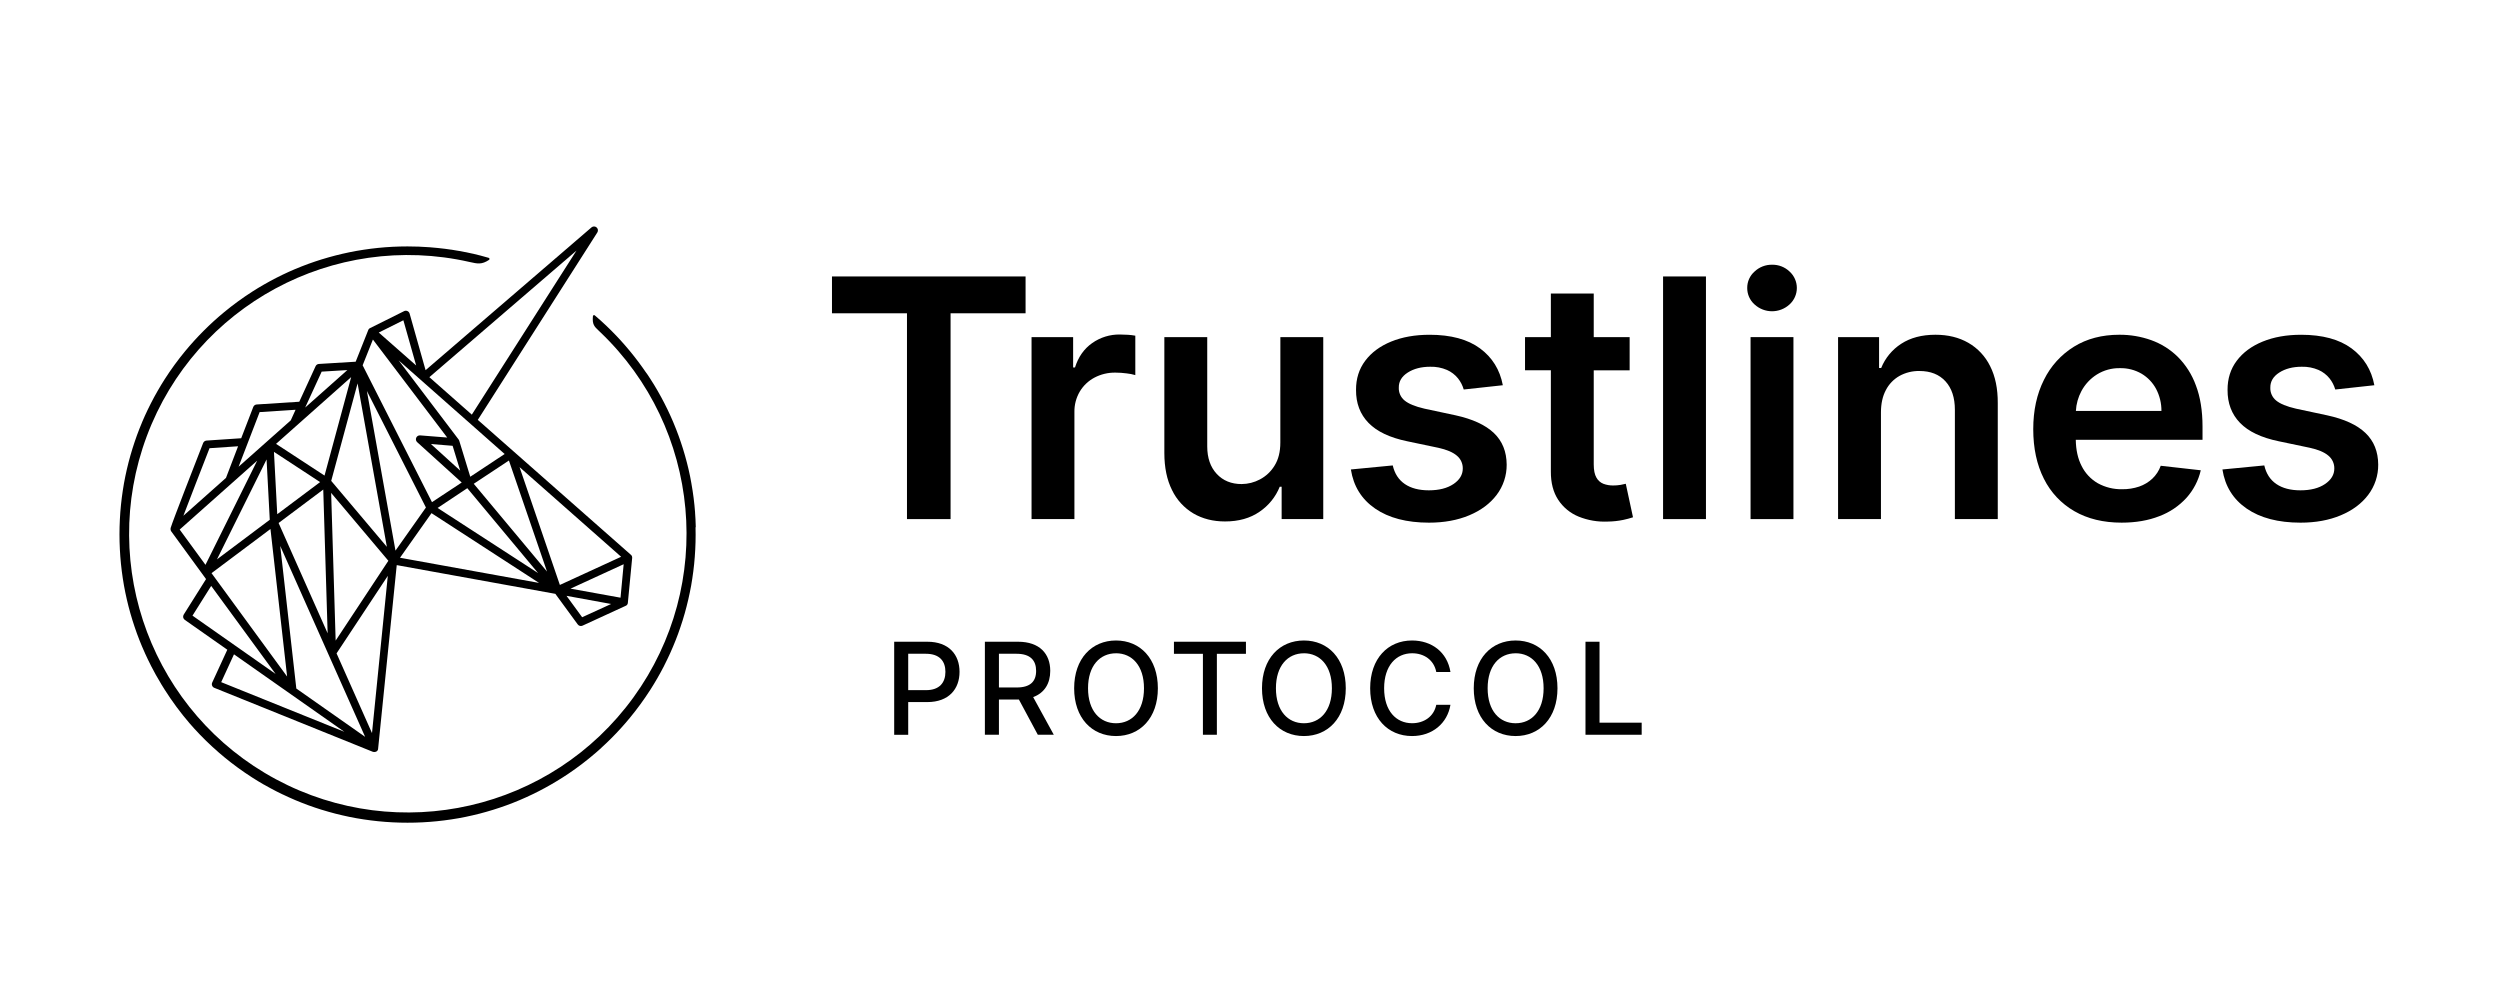
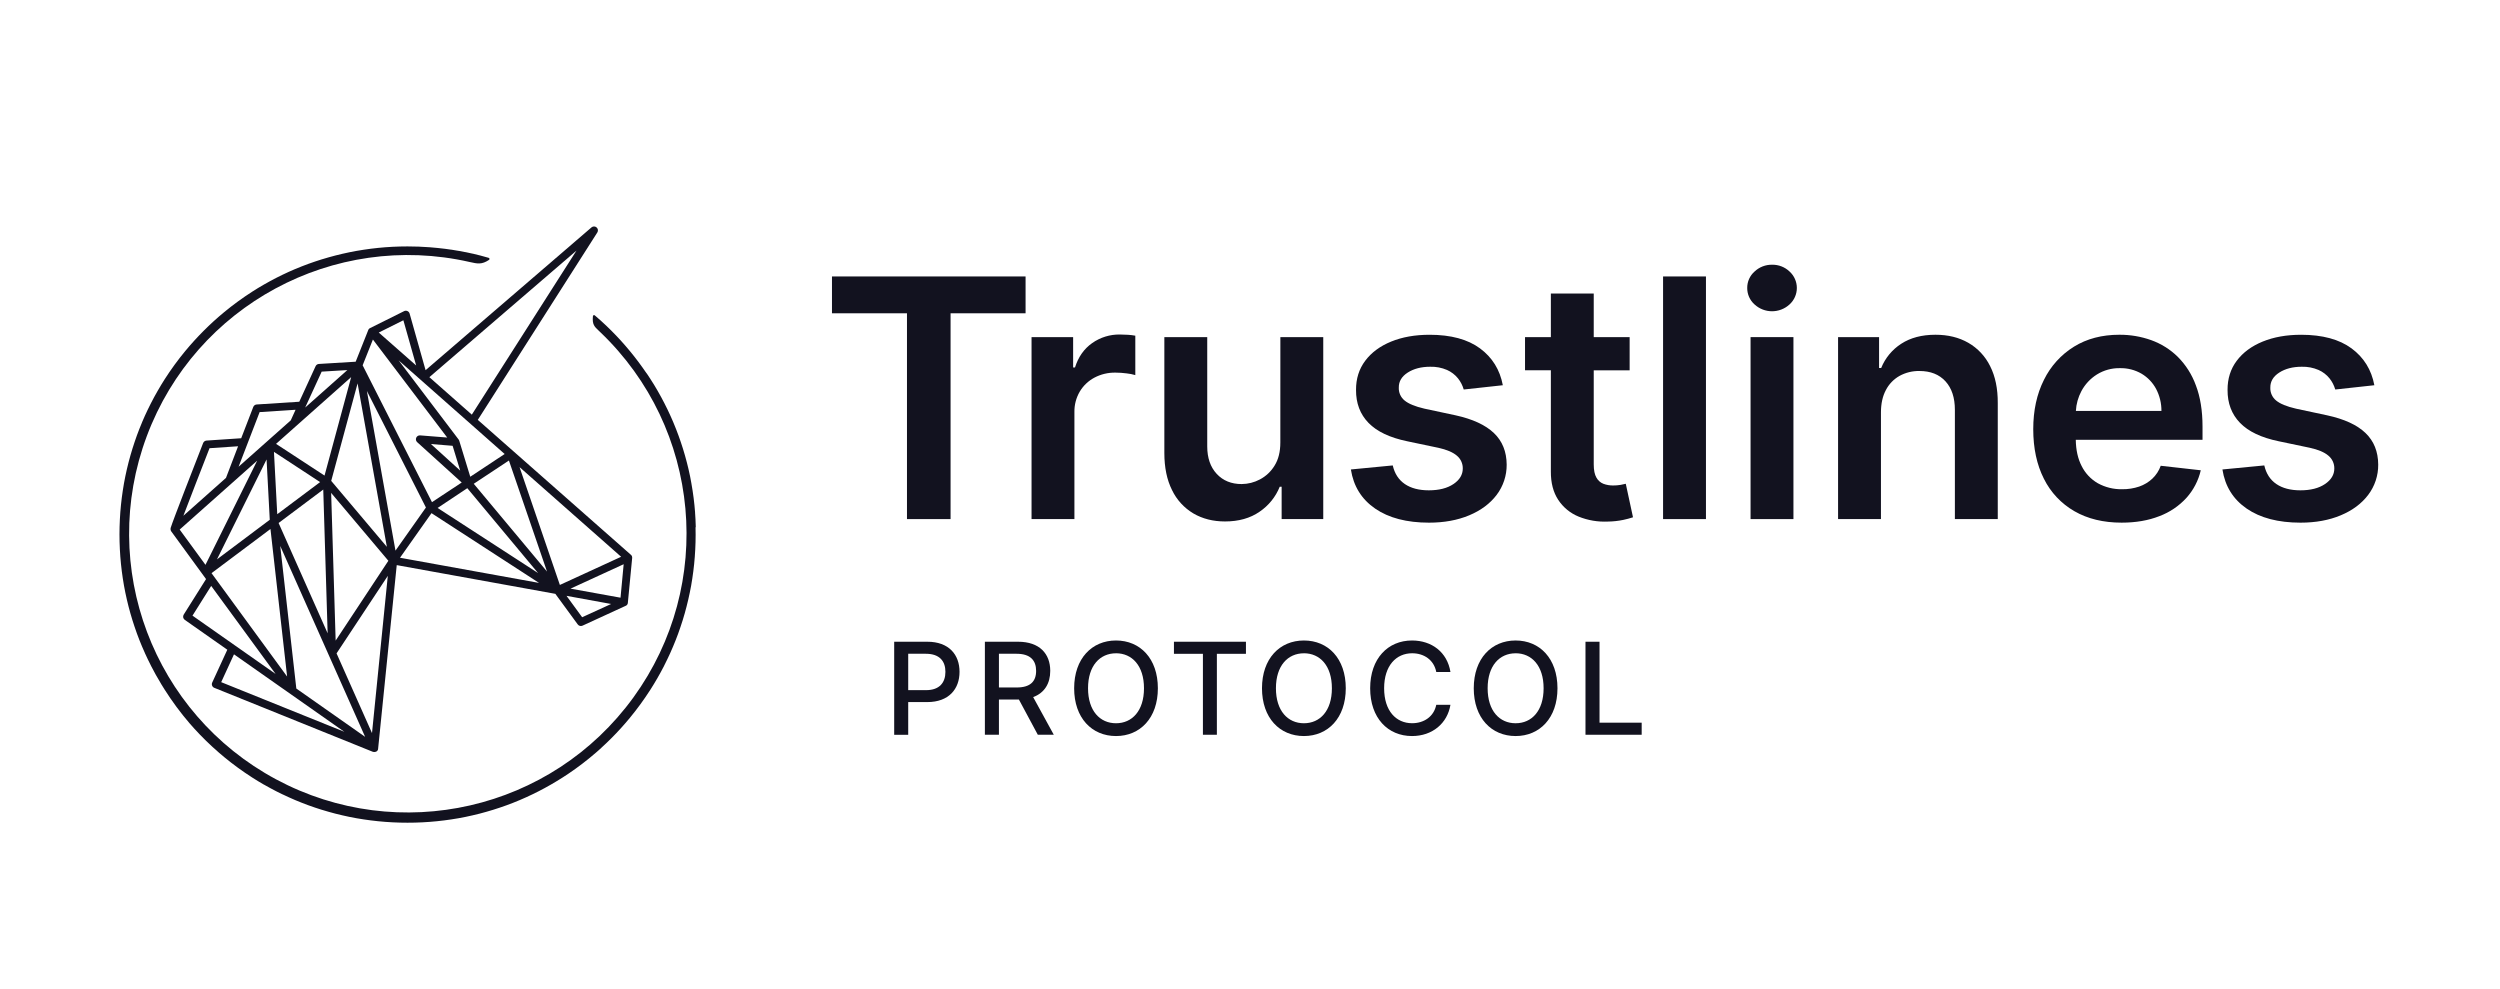
<svg xmlns="http://www.w3.org/2000/svg" id="Layer_2" data-name="Layer 2" viewBox="0 0 2150 850">
-   <path d="M598.37,453.31c0-2.05-.13-4.09-.23-6.08v-.33c-.1-1.92-.22-3.86-.38-5.95l0-.4c-.14-1.83-.31-3.74-.51-5.81l-.05-.5q-.3-2.85-.65-5.69l-.07-.57c-.25-1.88-.51-3.75-.78-5.56l-.1-.67c-.28-1.83-.59-3.65-.91-5.46l-.11-.69q-.49-2.7-1-5.37l-.15-.76c-.36-1.77-.75-3.53-1.15-5.28l-.17-.76q-.62-2.64-1.29-5.26l-.18-.69q-.67-2.61-1.41-5.21l-.21-.74c-.49-1.72-1-3.44-1.53-5.14l-.22-.72c-.58-1.85-1.12-3.51-1.65-5.07l-.26-.77c-.56-1.66-1.15-3.33-1.75-5l-.27-.72q-.91-2.5-1.89-5l-.27-.66c-.67-1.7-1.34-3.35-2-4.92l-.3-.72q-1-2.44-2.14-4.88l-.27-.6c-.74-1.64-1.5-3.26-2.28-4.88l-.27-.56c-.79-1.63-1.59-3.25-2.42-4.85l-.26-.51c-.83-1.61-1.67-3.22-2.53-4.81l-.3-.53q-1.29-2.38-2.65-4.75l-.24-.42q-1.38-2.39-2.81-4.75l-.23-.38q-1.47-2.4-3-4.75l-.11-.18c-1-1.61-2.1-3.22-3.17-4.81L556,321c-1.17-1.72-2.23-3.25-3.23-4.65l-.07-.1a.28.28,0,0,0-.07-.09c-1.1-1.55-2.21-3.07-3.34-4.59l-.16-.21q-1.67-2.22-3.37-4.4l-.3-.39c-1.15-1.45-2.31-2.9-3.49-4.33l-.23-.28c-1.16-1.41-2.35-2.8-3.54-4.18l-.35-.42q-1.75-2-3.54-4l-.45-.51c-1.19-1.3-2.38-2.58-3.6-3.86l-.48-.5q-1.8-1.89-3.64-3.73l-.56-.57c-1.31-1.31-2.64-2.61-4-3.9a.46.46,0,0,0-.07-.07c-3.13-3-6.5-6-10-9a1,1,0,0,0-1-.16,1,1,0,0,0-.59.8c-.71,7.18,1.15,8.93,5.23,12.76l1.05,1a239.68,239.68,0,1,1-112.38-60.32c6.94,1.57,10.42,2.36,16.73-1.78a1,1,0,0,0,.42-1,1,1,0,0,0-.68-.77c-4.68-1.37-9.31-2.59-13.75-3.62l-.16,0c-1.86-.43-3.77-.84-5.85-1.27l-.21,0c-1.74-.36-3.67-.73-5.87-1.13l-.19,0c-2-.35-4-.69-5.94-1l-.2,0c-1.91-.29-3.94-.57-6-.84l-.13,0c-2.08-.26-4.14-.49-6.11-.69h-.14c-1.8-.19-3.77-.37-6.22-.56-6.28-.48-12.69-.72-19.07-.72-2.26,0-4.35,0-6.39.08s-4.32.14-6.37.24-4.17.24-6.31.4-4.1.34-6.28.56-4.14.45-6.23.71-4.12.55-6.18.87c-2.27.35-4.28.68-6.13,1-2.06.37-4.1.76-6.07,1.17s-4.07.86-6,1.31-4,.94-6,1.46-4,1-5.91,1.6-3.78,1.1-5.81,1.72l-.05,0c-1.8.56-3.7,1.17-5.79,1.88s-3.88,1.34-5.73,2-3.68,1.38-5.66,2.15-3.82,1.54-5.6,2.29l-.06,0c-1.82.76-3.66,1.57-5.47,2.39s-3.7,1.7-5.45,2.55-3.67,1.79-5.38,2.67c-3.46,1.77-7,3.7-10.55,5.73-1.66,1-3.38,2-5.11,3l0,0c-1.74,1.05-3.43,2.11-5,3.13l0,0a252.7,252.7,0,0,0-24.08,17.56c-1.64,1.36-3.13,2.62-4.55,3.85s-3,2.59-4.45,3.94c-5.83,5.31-11.49,11-16.82,16.83-1.3,1.42-2.62,2.92-3.95,4.45-1.2,1.38-2.45,2.86-3.81,4.5l0,0a249.41,249.41,0,0,0-17.56,24.08c-1.09,1.69-2.15,3.4-3.16,5.07a.05.05,0,0,0,0,0c-1.06,1.74-2.08,3.46-3,5.11-2,3.48-3.93,7-5.72,10.54-.94,1.83-1.84,3.64-2.68,5.39s-1.71,3.59-2.55,5.45-1.63,3.66-2.39,5.46l0,.07c-.84,2-1.59,3.82-2.29,5.59s-1.46,3.79-2.15,5.67-1.38,3.83-2,5.73-1.31,3.95-1.88,5.79c-.62,2-1.21,4-1.74,5.86s-1,3.79-1.6,5.91-1,4-1.46,6-.91,4.06-1.31,6-.79,4-1.17,6.08-.69,4-1,6.13v0c-.29,1.93-.57,3.94-.86,6.15-.25,2-.49,4.09-.71,6.23s-.39,4.16-.56,6.28-.3,4.31-.39,6.32-.19,4.22-.25,6.35-.08,4.12-.08,6.4,0,4.37.08,6.4.14,4.27.25,6.36.22,4.09.39,6.32.35,4.2.56,6.27.46,4.24.71,6.23c.29,2.19.57,4.2.86,6.15v0c.33,2.19.67,4.19,1,6.13s.77,4.12,1.16,6.05v0c.4,1.93.84,4,1.31,6,.44,1.91.92,3.86,1.46,6s1.08,4.07,1.6,5.91,1.12,3.84,1.74,5.85c.57,1.84,1.19,3.73,1.88,5.79.64,1.9,1.32,3.83,2,5.73s1.42,3.81,2.15,5.67c1.44,3.63,3,7.35,4.69,11.06a.14.14,0,0,0,0,.06c1.63,3.6,3.38,7.23,5.2,10.79l0,.06c2.7,5.28,5.64,10.54,8.74,15.64l0,.05c1,1.69,2.09,3.39,3.16,5.07A249.35,249.35,0,0,0,163,622c1.28,1.47,2.59,3,3.9,4.39a.18.18,0,0,0,.05.07,251,251,0,0,0,21.27,20.76c1.46,1.27,3,2.56,4.55,3.85a249.41,249.41,0,0,0,24.08,17.56l0,0c3.23,2.08,6.63,4.15,10.11,6.15l.07,0c3.59,2,7.13,4,10.54,5.72,1.76.9,3.55,1.79,5.31,2.63l.08,0c1.78.86,3.61,1.71,5.45,2.54,1.6.73,3.31,1.48,5.53,2.43,2,.83,3.8,1.58,5.6,2.28s3.57,1.38,5.66,2.16c1.94.7,3.87,1.38,5.73,2s3.87,1.29,5.79,1.88l.05,0c2.06.64,4,1.2,5.81,1.72s4,1.11,5.91,1.61,4.07,1,6,1.45,3.94.89,6,1.32c1.85.38,3.84.76,6.09,1.16,2,.36,4.1.71,6.13,1s4,.58,6.18.86,4.31.52,6.22.71c2.15.22,4.26.41,6.28.56,2.25.17,4.31.3,6.31.4s4.23.19,6.37.24,4.2.08,6.39.08,4.34,0,6.4-.08,4.29-.14,6.36-.24,4.07-.23,6.32-.4c2-.15,4.12-.34,6.27-.56,1.91-.19,3.95-.42,6.23-.71s4.22-.57,6.15-.86h0c2.05-.32,4.11-.66,6.13-1,2.25-.4,4.23-.78,6.08-1.16,2.33-.48,4.24-.9,6-1.32s3.87-.91,6-1.45c1.93-.5,3.91-1,5.91-1.61,1.83-.51,3.74-1.08,5.86-1.74,1.9-.59,3.85-1.22,5.79-1.88s3.77-1.3,5.73-2,3.93-1.47,5.66-2.15,3.62-1.45,5.6-2.29c2.22-.94,3.92-1.69,5.52-2.42,3.63-1.64,7.28-3.4,10.84-5.22,7.09-3.63,14.07-7.65,20.77-11.94,1.6-1,3.28-2.13,5-3.28a249.67,249.67,0,0,0,23.59-18.09l0,0c1.45-1.26,3-2.58,4.45-3.94l0-.06c1.37-1.24,2.77-2.55,4.3-4s2.87-2.77,4.26-4.16c1.54-1.54,2.9-2.94,4.15-4.25,2.74-2.87,5.43-5.83,8-8.81,1.3-1.5,2.6-3,3.84-4.54a251,251,0,0,0,17.56-24.08c4.3-6.7,8.31-13.68,11.94-20.76l0-.06c1.84-3.6,3.59-7.23,5.2-10.79a.08.08,0,0,1,0,0c1.65-3.67,3.23-7.39,4.68-11.07.73-1.84,1.45-3.75,2.16-5.67s1.36-3.8,2-5.73,1.3-3.91,1.89-5.79,1.2-4,1.74-5.85,1.09-3.94,1.59-5.91,1-3.83,1.47-6,.91-4.07,1.31-6v0c.4-1.93.79-4,1.17-6s.71-4.16,1-6.13v0c.29-1.9.58-3.92.86-6.15.26-2,.49-4,.72-6.23s.4-4.27.55-6.27.3-4.25.4-6.32.19-4.18.25-6.36.08-4.22.08-6.4,0-4.24-.08-6.27Z" />
-   <path d="M352.27,269.68a3.36,3.36,0,0,0-4.74-2.1l-29.21,14.56-.07,0-.13.08-.17.11a1.23,1.23,0,0,0-.22.15l-.1.08a1.72,1.72,0,0,0-.18.16l-.08.08-.13.14a.82.82,0,0,0-.12.16l-.17.23a.8.8,0,0,0-.09.14,1.25,1.25,0,0,0-.11.23l0,.06-.07.14-10.8,27.17L274.23,313a3.35,3.35,0,0,0-2.85,2c-.69,1.48-6.87,14.82-14,30.49l-36.65,2.36a3.36,3.36,0,0,0-2.92,2.14c-.42,1.1-5.21,13.48-10.38,26.9l-29.8,2A3.39,3.39,0,0,0,174.7,381c-6.08,15.57-26.06,66.81-27.87,72.8l-.08.31a1.69,1.69,0,0,0-.05.24c0,.13,0,.26,0,.43v.08a3.32,3.32,0,0,0,0,.53.53.53,0,0,0,0,.12,3.78,3.78,0,0,0,.13.47c0,.05,0,.09,0,.16s.11.23.17.35a2.25,2.25,0,0,0,.12.21l0,.06.08.13,30,41.12-19.2,30.53a3.36,3.36,0,0,0,.91,4.54l36.58,25.68-13,28.25a3.39,3.39,0,0,0-.06,2.65,3.32,3.32,0,0,0,1.86,1.87l136.29,55,.1,0a3.31,3.31,0,0,0,.42.12l.06,0a2.57,2.57,0,0,0,.61.07H322a3,3,0,0,0,.63-.07,2,2,0,0,0,.35-.09l.15-.05a.9.9,0,0,0,.23-.08l.09,0,.15-.09a.42.42,0,0,0,.14-.06l.09-.07.13-.1a3,3,0,0,0,.32-.25l.11-.11a1.22,1.22,0,0,0,.15-.17l.07-.09a1.07,1.07,0,0,0,.14-.16l0-.06.06-.08a1.38,1.38,0,0,0,.08-.17,2.74,2.74,0,0,0,.19-.39l0-.08s0-.1,0-.2a3.22,3.22,0,0,0,.11-.49l0-.08L341.19,486l136.41,24.7L496.85,537a3.34,3.34,0,0,0,4.11,1.07L538.09,521c.06,0,.1,0,.09,0a3.41,3.41,0,0,0,.57-.36l.18-.15a3.37,3.37,0,0,0,.44-.47l.09-.12a3.83,3.83,0,0,0,.37-.69s0-.09,0-.14l-.48-.12.5.06a3.11,3.11,0,0,0,.11-.41.76.76,0,0,0,0-.15l0-.09L543.65,480a.85.85,0,0,0,0-.16,4,4,0,0,0,0-.49c0-.08,0-.17,0-.26a4.07,4.07,0,0,0-.14-.51c0-.07,0-.14-.06-.19l0-.11a1.92,1.92,0,0,0-.18-.31l-.06-.1-.08-.14a3.35,3.35,0,0,0-.47-.52v0L410.91,361.09l102.81-161.2a3.36,3.36,0,0,0-5-4.36L366,318.35ZM147.19,455.44Zm199.71-180,11,38.87L325.74,286Zm-28.59,7.3ZM320.7,292l63.89,84.28-23.29-1.85a3.36,3.36,0,0,0-2.52,5.84l38.29,34.69L371.5,431.85,311.87,314.16Zm68.55,91.39,6.51,21.31L370.6,381.86Zm12.63,36.45,60.86,73-86.4-56Zm-94.36-90.12L332.7,470.28l-47.86-56.72ZM276.64,319.6l22.06-1.33-36.25,32.22C269,336.24,274.78,323.64,276.64,319.6ZM302,324.32,279.1,409l-41.7-27.28ZM232.6,454.94l14.31,126.88-65-88.91Zm-46,26.11,42.65-85.93L232,447Zm49-92.45,39.69,26-36.86,27.61ZM278,421l3.77,123.65-42.18-94.87ZM223.29,354.4l30.9-2c-1.37,3-2.76,6.06-4.12,9.09l-44.88,39.89C210,388.85,217.57,369.2,223.29,354.4Zm-43.1,31.06,24.56-1.67C198.91,399,195.4,408.14,194.34,411l-36.62,32.54C163.36,428.71,173.2,403.35,180.19,385.46Zm-3.48,100.3-22.19-30.34,66.65-59.24Zm-11.17,43.69,16.08-25.57L237,579.59Zm24.69,57.2,11-23.93,94.9,66.63Zm64.61,5.49L241,469.54l73,164.14Zm65.08,38.32-30.48-68.55,44.07-66.67Zm-31.26-79.55-3.87-127L334,482.27Zm51.45-77.38L315.53,336.25l50.76,100.2Zm3.89,6.13,27.09-38.35,92.5,60Zm156.65,51.16-13.45-18.4,38.38,7Zm33-16.81-43-7.78,45.7-21Zm.52-35.18-52.68,24.22L446.82,401.73Zm-63.74,12.7-63-75.48,30.24-20ZM434,390.44,404.43,410,395,379.18a2.87,2.87,0,0,0-.16-.39l0-.08a4.19,4.19,0,0,0-.29-.49l0-.05-51.72-68.24Zm61.77-174.93-90,141.08-36.52-32.22Z" />
-   <polygon points="715.5 269.43 780 269.43 780 446.42 817.49 446.42 817.49 269.43 881.99 269.43 881.99 237.75 715.5 237.75 715.5 269.43" />
-   <path d="M963.14,287.68a40.28,40.28,0,0,0-23.89,7.38q-10.47,7.38-14.74,20.94h-1.62V289.92H887.13V446.41H924v-92a33.61,33.61,0,0,1,4.59-17.63,32.28,32.28,0,0,1,12.58-12,37.29,37.29,0,0,1,18.08-4.33,75.1,75.1,0,0,1,9.73.67,40.07,40.07,0,0,1,7.39,1.47V288.69a52.17,52.17,0,0,0-6.37-.77Q966.19,287.68,963.14,287.68Z" />
-   <path d="M1101.09,380.59q0,11.93-4.95,19.82a32.42,32.42,0,0,1-12.58,11.88,33.79,33.79,0,0,1-15.79,4q-13.26,0-21.4-8.76t-8.15-23.63V289.92h-36.88v99.64q0,18.75,6.62,31.94a47,47,0,0,0,18.39,20.08q11.78,6.87,27.15,6.87,17.64,0,29.7-8.35a47.16,47.16,0,0,0,17.37-21.5h1.64v27.81H1138V289.92h-36.88Z" />
-   <path d="M1251.74,357.16l-26.7-5.71q-11.93-2.74-17.07-7a13.53,13.53,0,0,1-5-11.12q-.11-7.94,7.69-12.93t19.31-5a34.2,34.2,0,0,1,14.47,2.76,25.36,25.36,0,0,1,9.43,7.23,27.52,27.52,0,0,1,4.93,9.58l33.63-3.67q-3.78-20-19.62-31.69t-43.35-11.71q-18.74,0-33.06,5.85t-22.31,16.51q-8,10.65-7.9,25.12-.11,17.1,10.7,28.27t33.32,15.84l26.69,5.6q10.8,2.35,15.94,6.73a14,14,0,0,1,5.15,11.11q0,7.95-8,13.34t-21.15,5.41q-12.74,0-20.69-5.41t-10.39-16l-36,3.47q3.36,21.6,20.89,33.66t46.25,12.09q19.56,0,34.65-6.33t23.58-17.57a42.47,42.47,0,0,0,8.61-26q-.11-16.82-11-27.2T1251.74,357.16Z" />
-   <path d="M1393.7,417a37,37,0,0,1-6.37.51,23.41,23.41,0,0,1-8.35-1.42,11.81,11.81,0,0,1-6.07-5.36q-2.29-3.92-2.3-11.36v-80.9h30.88V289.92h-30.88V252.43h-36.87v37.49h-22.22v28.52h22.22v87q-.1,14.69,6.36,24.46a38.26,38.26,0,0,0,17.58,14.41,59.45,59.45,0,0,0,25,4.24,70.06,70.06,0,0,0,13.3-1.43,81.34,81.34,0,0,0,8.4-2.25l-6.21-28.82C1397.11,416.33,1395.64,416.63,1393.7,417Z" />
-   <rect x="1430.24" y="237.75" width="36.88" height="208.67" />
-   <path d="M1524,227.66a21.41,21.41,0,0,0-15.08,5.86,18.55,18.55,0,0,0-6.31,14.11,18.78,18.78,0,0,0,6.26,14.16,22.24,22.24,0,0,0,30.16,0,19.09,19.09,0,0,0,0-28.27A21.14,21.14,0,0,0,1524,227.66Z" />
-   <rect x="1505.48" y="289.92" width="36.88" height="156.5" />
-   <path d="M1692.75,294.81q-12.07-6.93-28.28-6.93-17.52,0-29.39,7.74a44.58,44.58,0,0,0-17.27,20.88H1616V289.92h-35.26V446.41h36.88V354.72q0-11.33,4.23-19.26a29.56,29.56,0,0,1,11.72-12.18,34.38,34.38,0,0,1,17.17-4.22q14.25,0,22.36,8.86t8.1,24.56v93.93h36.88V346.76q.11-18.74-6.57-31.88A46.9,46.9,0,0,0,1692.75,294.81Z" />
-   <path d="M1872.85,306.83A63,63,0,0,0,1850,292.51a80.25,80.25,0,0,0-27.36-4.63q-22.43,0-39,10.24a69.4,69.4,0,0,0-25.83,28.52q-9.22,18.3-9.22,42.44,0,24.56,9.16,42.65A65.85,65.85,0,0,0,1784,439.64q17.07,9.84,40.61,9.84,18.24,0,32.4-5.57a60.14,60.14,0,0,0,23.28-15.69,53.57,53.57,0,0,0,12.38-23.78l-34.44-3.88a28.28,28.28,0,0,1-7.24,11.11,31.74,31.74,0,0,1-11.3,6.78,43.76,43.76,0,0,1-14.57,2.28,41.5,41.5,0,0,1-21-5.14,35.17,35.17,0,0,1-13.95-14.87c-3.22-6.26-4.86-13.76-5-22.47h109V366.94q0-20.58-5.71-35.5A67.2,67.2,0,0,0,1872.85,306.83Zm-87.59,46.56a40.66,40.66,0,0,1,4.76-17.07,38,38,0,0,1,13.3-14.26,36.17,36.17,0,0,1,19.86-5.45,35.55,35.55,0,0,1,18.6,4.79,33.79,33.79,0,0,1,12.48,13.09,40.13,40.13,0,0,1,4.58,18.9Z" />
-   <path d="M2034.3,372.35q-10.85-10.39-33.06-15.19l-26.69-5.71q-11.94-2.74-17.07-7a13.54,13.54,0,0,1-5-11.12q-.09-7.94,7.7-12.93t19.31-5a34.16,34.16,0,0,1,14.46,2.76,25.36,25.36,0,0,1,9.43,7.23,27.55,27.55,0,0,1,4.94,9.58l33.62-3.67q-3.77-20-19.61-31.69t-43.36-11.71q-18.74,0-33.06,5.85t-22.31,16.51q-8,10.65-7.9,25.12-.09,17.1,10.7,28.27t33.32,15.84l26.7,5.6q10.8,2.35,15.94,6.73a14,14,0,0,1,5.15,11.11c0,5.3-2.68,9.74-8,13.34s-12.38,5.41-21.14,5.41q-12.73,0-20.69-5.41t-10.39-16l-36,3.47q3.36,21.6,20.88,33.66t46.25,12.09q19.56,0,34.65-6.33t23.58-17.57a42.41,42.41,0,0,0,8.61-26Q2045.16,382.73,2034.3,372.35Z" />
-   <path d="M769,551.89H797.5c18.6,0,27.7,11.17,27.7,25.9s-9.18,26-27.74,26h-16.4v28.12H769Zm27.38,41.64c11.8,0,16.68-6.68,16.68-15.74s-4.88-15.55-16.84-15.55H781.06v31.29Z" />
-   <path d="M847,551.89h28.52c18.55,0,27.69,10.35,27.69,25.08,0,10.74-4.88,18.9-14.69,22.54l17.74,32.38H892.52l-16.25-30.27H859.08v30.27H847Zm27.38,39.34c11.76,0,16.68-5.24,16.68-14.26s-4.92-14.73-16.83-14.73H859.08v29Z" />
-   <path d="M959.77,633c-20.78,0-36-15.54-36-41.09s15.27-41.09,36-41.09,36,15.5,36,41.09S980.48,633,959.77,633Zm0-71.17c-13.79,0-24.06,10.59-24.06,30.08S946,622,959.77,622s24.06-10.59,24.06-30.08S973.52,561.81,959.77,561.81Z" />
-   <path d="M1009.59,551.89h61.92v10.39h-25v69.61h-12V562.28h-24.92Z" />
-   <path d="M1121.37,633c-20.79,0-36.06-15.54-36.06-41.09s15.27-41.09,36.06-41.09,36,15.5,36,41.09S1142.07,633,1121.37,633Zm0-71.17c-13.79,0-24.07,10.59-24.07,30.08S1107.58,622,1121.37,622s24.06-10.59,24.06-30.08S1135.12,561.81,1121.37,561.81Z" />
-   <path d="M1235.2,577.91c-2-10.36-10.55-16.1-20.74-16.1-13.79,0-24.11,10.67-24.11,30.08,0,19.57,10.36,30.08,24.07,30.08,10.11,0,18.71-5.63,20.78-15.86l12.19,0C1244.77,622,1231.92,633,1214.34,633c-20.78,0-36-15.5-36-41.09s15.28-41.09,36-41.09c16.91,0,30.31,10,33.05,27.11Z" />
-   <path d="M1303.43,633c-20.78,0-36-15.54-36-41.09s15.27-41.09,36-41.09,36,15.5,36,41.09S1324.14,633,1303.43,633Zm0-71.17c-13.79,0-24.06,10.59-24.06,30.08S1289.64,622,1303.43,622s24.07-10.59,24.07-30.08S1317.18,561.81,1303.43,561.81Z" />
-   <path d="M1363.52,551.89h12.07V621.5h36.25v10.39h-48.32Z" />
+   <defs>
+     <style>.cls-1{fill:#12121f;}</style>
+   </defs>
+   <path class="cls-1" d="M598.37,453.31c0-2.05-.13-4.09-.23-6.08v-.33c-.1-1.92-.22-3.86-.38-5.95l0-.4c-.14-1.83-.31-3.74-.51-5.81l-.05-.5q-.3-2.85-.65-5.69l-.07-.57c-.25-1.88-.51-3.75-.78-5.56l-.1-.67c-.28-1.83-.59-3.65-.91-5.46l-.11-.69q-.49-2.7-1-5.37l-.15-.76c-.36-1.77-.75-3.53-1.15-5.28l-.17-.76q-.62-2.64-1.29-5.26l-.18-.69q-.67-2.61-1.41-5.21l-.21-.74c-.49-1.72-1-3.44-1.53-5.14l-.22-.72c-.58-1.85-1.12-3.51-1.65-5.07l-.26-.77c-.56-1.66-1.15-3.33-1.75-5l-.27-.72q-.91-2.5-1.89-5l-.27-.66c-.67-1.7-1.34-3.35-2-4.92l-.3-.72q-1-2.44-2.14-4.88l-.27-.6c-.74-1.64-1.5-3.26-2.28-4.88l-.27-.56c-.79-1.63-1.59-3.25-2.42-4.85l-.26-.51c-.83-1.61-1.67-3.22-2.53-4.81l-.3-.53q-1.29-2.38-2.65-4.75l-.24-.42q-1.38-2.39-2.81-4.75l-.23-.38q-1.47-2.4-3-4.75l-.11-.18c-1-1.61-2.1-3.22-3.17-4.81L556,321c-1.17-1.72-2.23-3.25-3.23-4.65l-.07-.1a.28.28,0,0,0-.07-.09c-1.1-1.55-2.21-3.07-3.34-4.59l-.16-.21q-1.67-2.22-3.37-4.4l-.3-.39c-1.15-1.45-2.31-2.9-3.49-4.33l-.23-.28c-1.16-1.41-2.35-2.8-3.54-4.18l-.35-.42q-1.75-2-3.54-4l-.45-.51c-1.19-1.3-2.38-2.58-3.6-3.86l-.48-.5q-1.8-1.89-3.64-3.73l-.56-.57c-1.31-1.31-2.64-2.61-4-3.9a.46.46,0,0,0-.07-.07c-3.13-3-6.5-6-10-9a1,1,0,0,0-1-.16,1,1,0,0,0-.59.8c-.71,7.18,1.15,8.93,5.23,12.76l1.05,1a239.68,239.68,0,1,1-112.38-60.32c6.94,1.57,10.42,2.36,16.73-1.78a1,1,0,0,0,.42-1,1,1,0,0,0-.68-.77c-4.68-1.37-9.31-2.59-13.75-3.62l-.16,0c-1.86-.43-3.77-.84-5.85-1.27l-.21,0c-1.74-.36-3.67-.73-5.87-1.13l-.19,0c-2-.35-4-.69-5.94-1l-.2,0c-1.91-.29-3.94-.57-6-.84l-.13,0c-2.08-.26-4.14-.49-6.11-.69h-.14c-1.8-.19-3.77-.37-6.22-.56-6.28-.48-12.69-.72-19.07-.72-2.26,0-4.35,0-6.39.08s-4.32.14-6.37.24-4.17.24-6.31.4-4.1.34-6.28.56-4.14.45-6.23.71-4.12.55-6.18.87c-2.27.35-4.28.68-6.13,1-2.06.37-4.1.76-6.07,1.17s-4.07.86-6,1.31-4,.94-6,1.46-4,1-5.91,1.6-3.78,1.1-5.81,1.72l-.05,0c-1.8.56-3.7,1.17-5.79,1.88s-3.88,1.34-5.73,2-3.68,1.38-5.66,2.15-3.82,1.54-5.6,2.29l-.06,0c-1.82.76-3.66,1.57-5.47,2.39s-3.7,1.7-5.45,2.55-3.67,1.79-5.38,2.67c-3.46,1.77-7,3.7-10.55,5.73-1.66,1-3.38,2-5.11,3l0,0c-1.74,1.05-3.43,2.11-5,3.13l0,0a252.7,252.7,0,0,0-24.08,17.56c-1.64,1.36-3.13,2.62-4.55,3.85s-3,2.59-4.45,3.94c-5.83,5.31-11.49,11-16.82,16.83-1.3,1.42-2.62,2.92-3.95,4.45-1.2,1.38-2.45,2.86-3.81,4.5l0,0a249.41,249.41,0,0,0-17.56,24.08c-1.09,1.69-2.15,3.4-3.16,5.07a.05.05,0,0,0,0,0c-1.06,1.74-2.08,3.46-3,5.11-2,3.48-3.93,7-5.72,10.54-.94,1.83-1.84,3.64-2.68,5.39s-1.71,3.59-2.55,5.45-1.63,3.66-2.39,5.46l0,.07c-.84,2-1.59,3.82-2.29,5.59s-1.46,3.79-2.15,5.67-1.38,3.83-2,5.73-1.31,3.95-1.88,5.79c-.62,2-1.21,4-1.74,5.86s-1,3.79-1.6,5.91-1,4-1.46,6-.91,4.06-1.31,6-.79,4-1.17,6.08-.69,4-1,6.13v0c-.29,1.93-.57,3.94-.86,6.15-.25,2-.49,4.09-.71,6.23s-.39,4.16-.56,6.28-.3,4.31-.39,6.32-.19,4.22-.25,6.35-.08,4.12-.08,6.4,0,4.37.08,6.4.14,4.27.25,6.36.22,4.09.39,6.32.35,4.2.56,6.27.46,4.24.71,6.23c.29,2.19.57,4.2.86,6.15v0c.33,2.19.67,4.19,1,6.13s.77,4.12,1.16,6.05v0c.4,1.93.84,4,1.31,6,.44,1.91.92,3.86,1.46,6s1.08,4.07,1.6,5.91,1.12,3.84,1.74,5.85c.57,1.84,1.19,3.73,1.88,5.79.64,1.9,1.32,3.83,2,5.73s1.42,3.81,2.15,5.67c1.44,3.63,3,7.35,4.69,11.06a.14.14,0,0,0,0,.06c1.63,3.6,3.38,7.23,5.2,10.79l0,.06c2.7,5.28,5.64,10.54,8.74,15.64l0,.05c1,1.69,2.09,3.39,3.16,5.07A249.35,249.35,0,0,0,163,622c1.28,1.47,2.59,3,3.9,4.39a.18.18,0,0,0,.05.07,251,251,0,0,0,21.27,20.76c1.46,1.27,3,2.56,4.55,3.85a249.41,249.41,0,0,0,24.08,17.56l0,0c3.23,2.08,6.63,4.15,10.11,6.15l.07,0c3.59,2,7.13,4,10.54,5.72,1.76.9,3.55,1.79,5.31,2.63l.08,0c1.78.86,3.61,1.71,5.45,2.54,1.6.73,3.31,1.48,5.53,2.43,2,.83,3.8,1.58,5.6,2.28s3.57,1.38,5.66,2.16c1.94.7,3.87,1.38,5.73,2s3.87,1.29,5.79,1.88l.05,0c2.06.64,4,1.2,5.81,1.72s4,1.11,5.91,1.61,4.07,1,6,1.45,3.94.89,6,1.32c1.85.38,3.84.76,6.09,1.16,2,.36,4.1.71,6.13,1s4,.58,6.18.86,4.31.52,6.22.71c2.15.22,4.26.41,6.28.56,2.25.17,4.31.3,6.31.4s4.23.19,6.37.24,4.2.08,6.39.08,4.34,0,6.4-.08,4.29-.14,6.36-.24,4.07-.23,6.32-.4c2-.15,4.12-.34,6.27-.56,1.91-.19,3.95-.42,6.23-.71s4.22-.57,6.15-.86h0c2.05-.32,4.11-.66,6.13-1,2.25-.4,4.23-.78,6.08-1.16,2.33-.48,4.24-.9,6-1.32s3.87-.91,6-1.45c1.93-.5,3.91-1,5.91-1.61,1.83-.51,3.74-1.08,5.86-1.74,1.9-.59,3.85-1.22,5.79-1.88s3.77-1.3,5.73-2,3.93-1.47,5.66-2.15,3.62-1.45,5.6-2.29c2.22-.94,3.92-1.69,5.52-2.42,3.63-1.64,7.28-3.4,10.84-5.22,7.09-3.63,14.07-7.65,20.77-11.94,1.6-1,3.28-2.13,5-3.28a249.67,249.67,0,0,0,23.59-18.09l0,0c1.45-1.26,3-2.58,4.45-3.94l0-.06c1.37-1.24,2.77-2.55,4.3-4s2.87-2.77,4.26-4.16c1.54-1.54,2.9-2.94,4.15-4.25,2.74-2.87,5.43-5.83,8-8.81,1.3-1.5,2.6-3,3.84-4.54a251,251,0,0,0,17.56-24.08c4.3-6.7,8.31-13.68,11.94-20.76l0-.06c1.84-3.6,3.59-7.23,5.2-10.79a.08.08,0,0,1,0,0c1.65-3.67,3.23-7.39,4.68-11.07.73-1.84,1.45-3.75,2.16-5.67s1.36-3.8,2-5.73,1.3-3.91,1.89-5.79,1.2-4,1.74-5.85,1.09-3.94,1.59-5.91,1-3.83,1.47-6,.91-4.07,1.31-6v0c.4-1.93.79-4,1.17-6s.71-4.16,1-6.13v0c.29-1.9.58-3.92.86-6.15.26-2,.49-4,.72-6.23s.4-4.27.55-6.27.3-4.25.4-6.32.19-4.18.25-6.36.08-4.22.08-6.4,0-4.24-.08-6.27Z" />
+   <path class="cls-1" d="M352.27,269.68a3.36,3.36,0,0,0-4.74-2.1l-29.21,14.56-.07,0-.13.08-.17.11a1.23,1.23,0,0,0-.22.15l-.1.08a1.72,1.72,0,0,0-.18.16l-.08.08-.13.14a.82.82,0,0,0-.12.16l-.17.23a.8.8,0,0,0-.09.14,1.25,1.25,0,0,0-.11.23l0,.06-.07.14-10.8,27.17L274.23,313a3.35,3.35,0,0,0-2.85,2c-.69,1.48-6.87,14.82-14,30.49l-36.65,2.36a3.36,3.36,0,0,0-2.92,2.14c-.42,1.1-5.21,13.48-10.38,26.9l-29.8,2A3.39,3.39,0,0,0,174.7,381c-6.08,15.57-26.06,66.81-27.87,72.8l-.08.31a1.69,1.69,0,0,0-.05.24c0,.13,0,.26,0,.43v.08a3.32,3.32,0,0,0,0,.53.53.53,0,0,0,0,.12,3.78,3.78,0,0,0,.13.47c0,.05,0,.09,0,.16s.11.23.17.35a2.25,2.25,0,0,0,.12.21l0,.06.08.13,30,41.12-19.2,30.53a3.36,3.36,0,0,0,.91,4.54l36.58,25.68-13,28.25a3.39,3.39,0,0,0-.06,2.65,3.32,3.32,0,0,0,1.86,1.87l136.29,55,.1,0a3.31,3.31,0,0,0,.42.12l.06,0a2.57,2.57,0,0,0,.61.07H322a3,3,0,0,0,.63-.07,2,2,0,0,0,.35-.09l.15-.05a.9.9,0,0,0,.23-.08l.09,0,.15-.09a.42.42,0,0,0,.14-.06l.09-.07.13-.1a3,3,0,0,0,.32-.25l.11-.11a1.22,1.22,0,0,0,.15-.17l.07-.09a1.07,1.07,0,0,0,.14-.16l0-.06.06-.08a1.38,1.38,0,0,0,.08-.17,2.74,2.74,0,0,0,.19-.39l0-.08s0-.1,0-.2a3.22,3.22,0,0,0,.11-.49l0-.08L341.19,486l136.41,24.7L496.85,537a3.34,3.34,0,0,0,4.11,1.07L538.09,521c.06,0,.1,0,.09,0a3.41,3.41,0,0,0,.57-.36l.18-.15a3.37,3.37,0,0,0,.44-.47l.09-.12a3.83,3.83,0,0,0,.37-.69s0-.09,0-.14l-.48-.12.5.06a3.11,3.11,0,0,0,.11-.41.76.76,0,0,0,0-.15l0-.09L543.65,480a.85.85,0,0,0,0-.16,4,4,0,0,0,0-.49c0-.08,0-.17,0-.26a4.07,4.07,0,0,0-.14-.51c0-.07,0-.14-.06-.19l0-.11a1.92,1.92,0,0,0-.18-.31l-.06-.1-.08-.14a3.35,3.35,0,0,0-.47-.52v0L410.91,361.09l102.81-161.2a3.36,3.36,0,0,0-5-4.36L366,318.35ZM147.19,455.44Zm199.71-180,11,38.87L325.74,286Zm-28.59,7.3ZM320.7,292l63.89,84.28-23.29-1.85a3.36,3.36,0,0,0-2.52,5.84l38.29,34.69L371.5,431.85,311.87,314.16Zm68.55,91.39,6.51,21.31L370.6,381.86Zm12.63,36.45,60.86,73-86.4-56Zm-94.36-90.12L332.7,470.28l-47.86-56.72ZM276.64,319.6l22.06-1.33-36.25,32.22C269,336.24,274.78,323.64,276.64,319.6ZM302,324.32,279.1,409l-41.7-27.28ZM232.6,454.94l14.31,126.88-65-88.91Zm-46,26.11,42.65-85.93L232,447Zm49-92.45,39.69,26-36.86,27.61ZM278,421l3.77,123.65-42.18-94.87ZM223.29,354.4l30.9-2c-1.37,3-2.76,6.06-4.12,9.09l-44.88,39.89C210,388.85,217.57,369.2,223.29,354.4Zm-43.1,31.06,24.56-1.67C198.91,399,195.4,408.14,194.34,411l-36.62,32.54C163.36,428.71,173.2,403.35,180.19,385.46Zm-3.48,100.3-22.19-30.34,66.65-59.24Zm-11.17,43.69,16.08-25.57L237,579.59Zm24.69,57.2,11-23.93,94.9,66.63Zm64.61,5.49L241,469.54l73,164.14Zm65.08,38.32-30.48-68.55,44.07-66.67Zm-31.26-79.55-3.87-127L334,482.27Zm51.45-77.38L315.53,336.25l50.76,100.2Zm3.89,6.13,27.09-38.35,92.5,60Zm156.65,51.16-13.45-18.4,38.38,7Zm33-16.81-43-7.78,45.7-21Zm.52-35.18-52.68,24.22L446.82,401.73Zm-63.74,12.7-63-75.48,30.24-20ZM434,390.44,404.43,410,395,379.18a2.87,2.87,0,0,0-.16-.39l0-.08a4.19,4.19,0,0,0-.29-.49l0-.05-51.72-68.24Zm61.77-174.93-90,141.08-36.52-32.22Z" />
+   <polygon class="cls-1" points="715.5 269.43 780 269.43 780 446.42 817.49 446.42 817.49 269.43 881.99 269.43 881.99 237.75 715.5 237.75 715.5 269.43" />
+   <path class="cls-1" d="M963.14,287.68a40.28,40.28,0,0,0-23.89,7.38q-10.47,7.38-14.74,20.94h-1.62V289.92H887.13V446.41H924v-92a33.61,33.61,0,0,1,4.59-17.63,32.28,32.28,0,0,1,12.58-12,37.29,37.29,0,0,1,18.08-4.33,75.1,75.1,0,0,1,9.73.67,40.07,40.07,0,0,1,7.39,1.47V288.69a52.17,52.17,0,0,0-6.37-.77Q966.19,287.68,963.14,287.68Z" />
+   <path class="cls-1" d="M1101.09,380.59q0,11.93-4.95,19.82a32.42,32.42,0,0,1-12.58,11.88,33.79,33.79,0,0,1-15.79,4q-13.26,0-21.4-8.76t-8.15-23.63V289.92h-36.88v99.64q0,18.75,6.62,31.94a47,47,0,0,0,18.39,20.08q11.78,6.87,27.15,6.87,17.64,0,29.7-8.35a47.16,47.16,0,0,0,17.37-21.5h1.64v27.81H1138V289.92h-36.88Z" />
+   <path class="cls-1" d="M1251.74,357.16l-26.7-5.71q-11.93-2.74-17.07-7a13.53,13.53,0,0,1-5-11.12q-.11-7.94,7.69-12.93t19.31-5a34.2,34.2,0,0,1,14.47,2.76,25.36,25.36,0,0,1,9.43,7.23,27.52,27.52,0,0,1,4.93,9.58l33.63-3.67q-3.78-20-19.62-31.69t-43.35-11.71q-18.74,0-33.06,5.85t-22.31,16.51q-8,10.65-7.9,25.12-.11,17.1,10.7,28.27t33.32,15.84l26.69,5.6q10.8,2.35,15.94,6.73a14,14,0,0,1,5.15,11.11q0,7.95-8,13.34t-21.15,5.41q-12.74,0-20.69-5.41t-10.39-16l-36,3.47q3.36,21.6,20.89,33.66t46.25,12.09q19.56,0,34.65-6.33t23.58-17.57a42.47,42.47,0,0,0,8.61-26q-.11-16.82-11-27.2T1251.74,357.16Z" />
+   <path class="cls-1" d="M1393.7,417a37,37,0,0,1-6.37.51,23.41,23.41,0,0,1-8.35-1.42,11.81,11.81,0,0,1-6.07-5.36q-2.29-3.92-2.3-11.36v-80.9h30.88V289.92h-30.88V252.43h-36.87v37.49h-22.22v28.52h22.22v87q-.1,14.69,6.36,24.46a38.26,38.26,0,0,0,17.58,14.41,59.45,59.45,0,0,0,25,4.24,70.06,70.06,0,0,0,13.3-1.43,81.34,81.34,0,0,0,8.4-2.25l-6.21-28.82C1397.11,416.33,1395.64,416.63,1393.7,417Z" />
+   <rect class="cls-1" x="1430.24" y="237.75" width="36.88" height="208.67" />
+   <path class="cls-1" d="M1524,227.66a21.41,21.41,0,0,0-15.08,5.86,18.55,18.55,0,0,0-6.31,14.11,18.78,18.78,0,0,0,6.26,14.16,22.24,22.24,0,0,0,30.16,0,19.09,19.09,0,0,0,0-28.27A21.14,21.14,0,0,0,1524,227.66Z" />
+   <rect class="cls-1" x="1505.48" y="289.92" width="36.88" height="156.5" />
+   <path class="cls-1" d="M1692.75,294.81q-12.07-6.93-28.28-6.93-17.52,0-29.39,7.74a44.58,44.58,0,0,0-17.27,20.88H1616V289.92h-35.26V446.41h36.88V354.72q0-11.33,4.23-19.26a29.56,29.56,0,0,1,11.72-12.18,34.38,34.38,0,0,1,17.17-4.22q14.25,0,22.36,8.86t8.1,24.56v93.93h36.88V346.76q.11-18.74-6.57-31.88A46.9,46.9,0,0,0,1692.75,294.81Z" />
+   <path class="cls-1" d="M1872.85,306.83A63,63,0,0,0,1850,292.51a80.25,80.25,0,0,0-27.36-4.63q-22.43,0-39,10.24a69.4,69.4,0,0,0-25.83,28.52q-9.22,18.3-9.22,42.44,0,24.56,9.16,42.65A65.85,65.85,0,0,0,1784,439.64q17.07,9.84,40.61,9.84,18.24,0,32.4-5.57a60.14,60.14,0,0,0,23.28-15.69,53.57,53.57,0,0,0,12.38-23.78l-34.44-3.88a28.28,28.28,0,0,1-7.24,11.11,31.74,31.74,0,0,1-11.3,6.78,43.76,43.76,0,0,1-14.57,2.28,41.5,41.5,0,0,1-21-5.14,35.17,35.17,0,0,1-13.95-14.87c-3.22-6.26-4.86-13.76-5-22.47h109V366.94q0-20.58-5.71-35.5A67.2,67.2,0,0,0,1872.85,306.83Zm-87.59,46.56a40.66,40.66,0,0,1,4.76-17.07,38,38,0,0,1,13.3-14.26,36.17,36.17,0,0,1,19.86-5.45,35.55,35.55,0,0,1,18.6,4.79,33.79,33.79,0,0,1,12.48,13.09,40.13,40.13,0,0,1,4.58,18.9Z" />
+   <path class="cls-1" d="M2034.3,372.35q-10.85-10.39-33.06-15.19l-26.69-5.71q-11.94-2.74-17.07-7a13.54,13.54,0,0,1-5-11.12q-.09-7.94,7.7-12.93t19.31-5a34.16,34.16,0,0,1,14.46,2.76,25.36,25.36,0,0,1,9.43,7.23,27.55,27.55,0,0,1,4.94,9.58l33.62-3.67q-3.77-20-19.61-31.69t-43.36-11.71q-18.74,0-33.06,5.85t-22.31,16.51q-8,10.65-7.9,25.12-.09,17.1,10.7,28.27t33.32,15.84l26.7,5.6q10.8,2.35,15.94,6.73a14,14,0,0,1,5.15,11.11c0,5.3-2.68,9.74-8,13.34s-12.38,5.41-21.14,5.41q-12.73,0-20.69-5.41t-10.39-16l-36,3.47q3.36,21.6,20.88,33.66t46.25,12.09q19.56,0,34.65-6.33t23.58-17.57a42.41,42.41,0,0,0,8.61-26Q2045.16,382.73,2034.3,372.35Z" />
+   <path class="cls-1" d="M769,551.89H797.5c18.6,0,27.7,11.17,27.7,25.9s-9.18,26-27.74,26h-16.4v28.12H769Zm27.38,41.64c11.8,0,16.68-6.68,16.68-15.74s-4.88-15.55-16.84-15.55H781.06v31.29Z" />
+   <path class="cls-1" d="M847,551.89h28.52c18.55,0,27.69,10.35,27.69,25.08,0,10.74-4.88,18.9-14.69,22.54l17.74,32.38H892.52l-16.25-30.27H859.08v30.27H847Zm27.38,39.34c11.76,0,16.68-5.24,16.68-14.26s-4.92-14.73-16.83-14.73H859.08v29Z" />
+   <path class="cls-1" d="M959.77,633c-20.78,0-36-15.54-36-41.09s15.27-41.09,36-41.09,36,15.5,36,41.09S980.48,633,959.77,633Zm0-71.17c-13.79,0-24.06,10.59-24.06,30.08S946,622,959.77,622s24.06-10.59,24.06-30.08S973.52,561.81,959.77,561.81Z" />
+   <path class="cls-1" d="M1009.59,551.89h61.92v10.39h-25v69.61h-12V562.28h-24.92Z" />
+   <path class="cls-1" d="M1121.37,633c-20.79,0-36.06-15.54-36.06-41.09s15.27-41.09,36.06-41.09,36,15.5,36,41.09S1142.07,633,1121.37,633Zm0-71.17c-13.79,0-24.07,10.59-24.07,30.08S1107.58,622,1121.37,622s24.06-10.59,24.06-30.08S1135.12,561.81,1121.37,561.81Z" />
+   <path class="cls-1" d="M1235.2,577.91c-2-10.36-10.55-16.1-20.74-16.1-13.79,0-24.11,10.67-24.11,30.08,0,19.57,10.36,30.08,24.07,30.08,10.11,0,18.71-5.63,20.78-15.86l12.19,0C1244.77,622,1231.92,633,1214.34,633c-20.78,0-36-15.5-36-41.09s15.28-41.09,36-41.09c16.91,0,30.31,10,33.05,27.11Z" />
+   <path class="cls-1" d="M1303.43,633c-20.78,0-36-15.54-36-41.09s15.27-41.09,36-41.09,36,15.5,36,41.09S1324.14,633,1303.43,633Zm0-71.17c-13.79,0-24.06,10.59-24.06,30.08S1289.64,622,1303.43,622s24.07-10.59,24.07-30.08S1317.18,561.81,1303.43,561.81Z" />
+   <path class="cls-1" d="M1363.52,551.89h12.07V621.5h36.25v10.39h-48.32Z" />
</svg>
